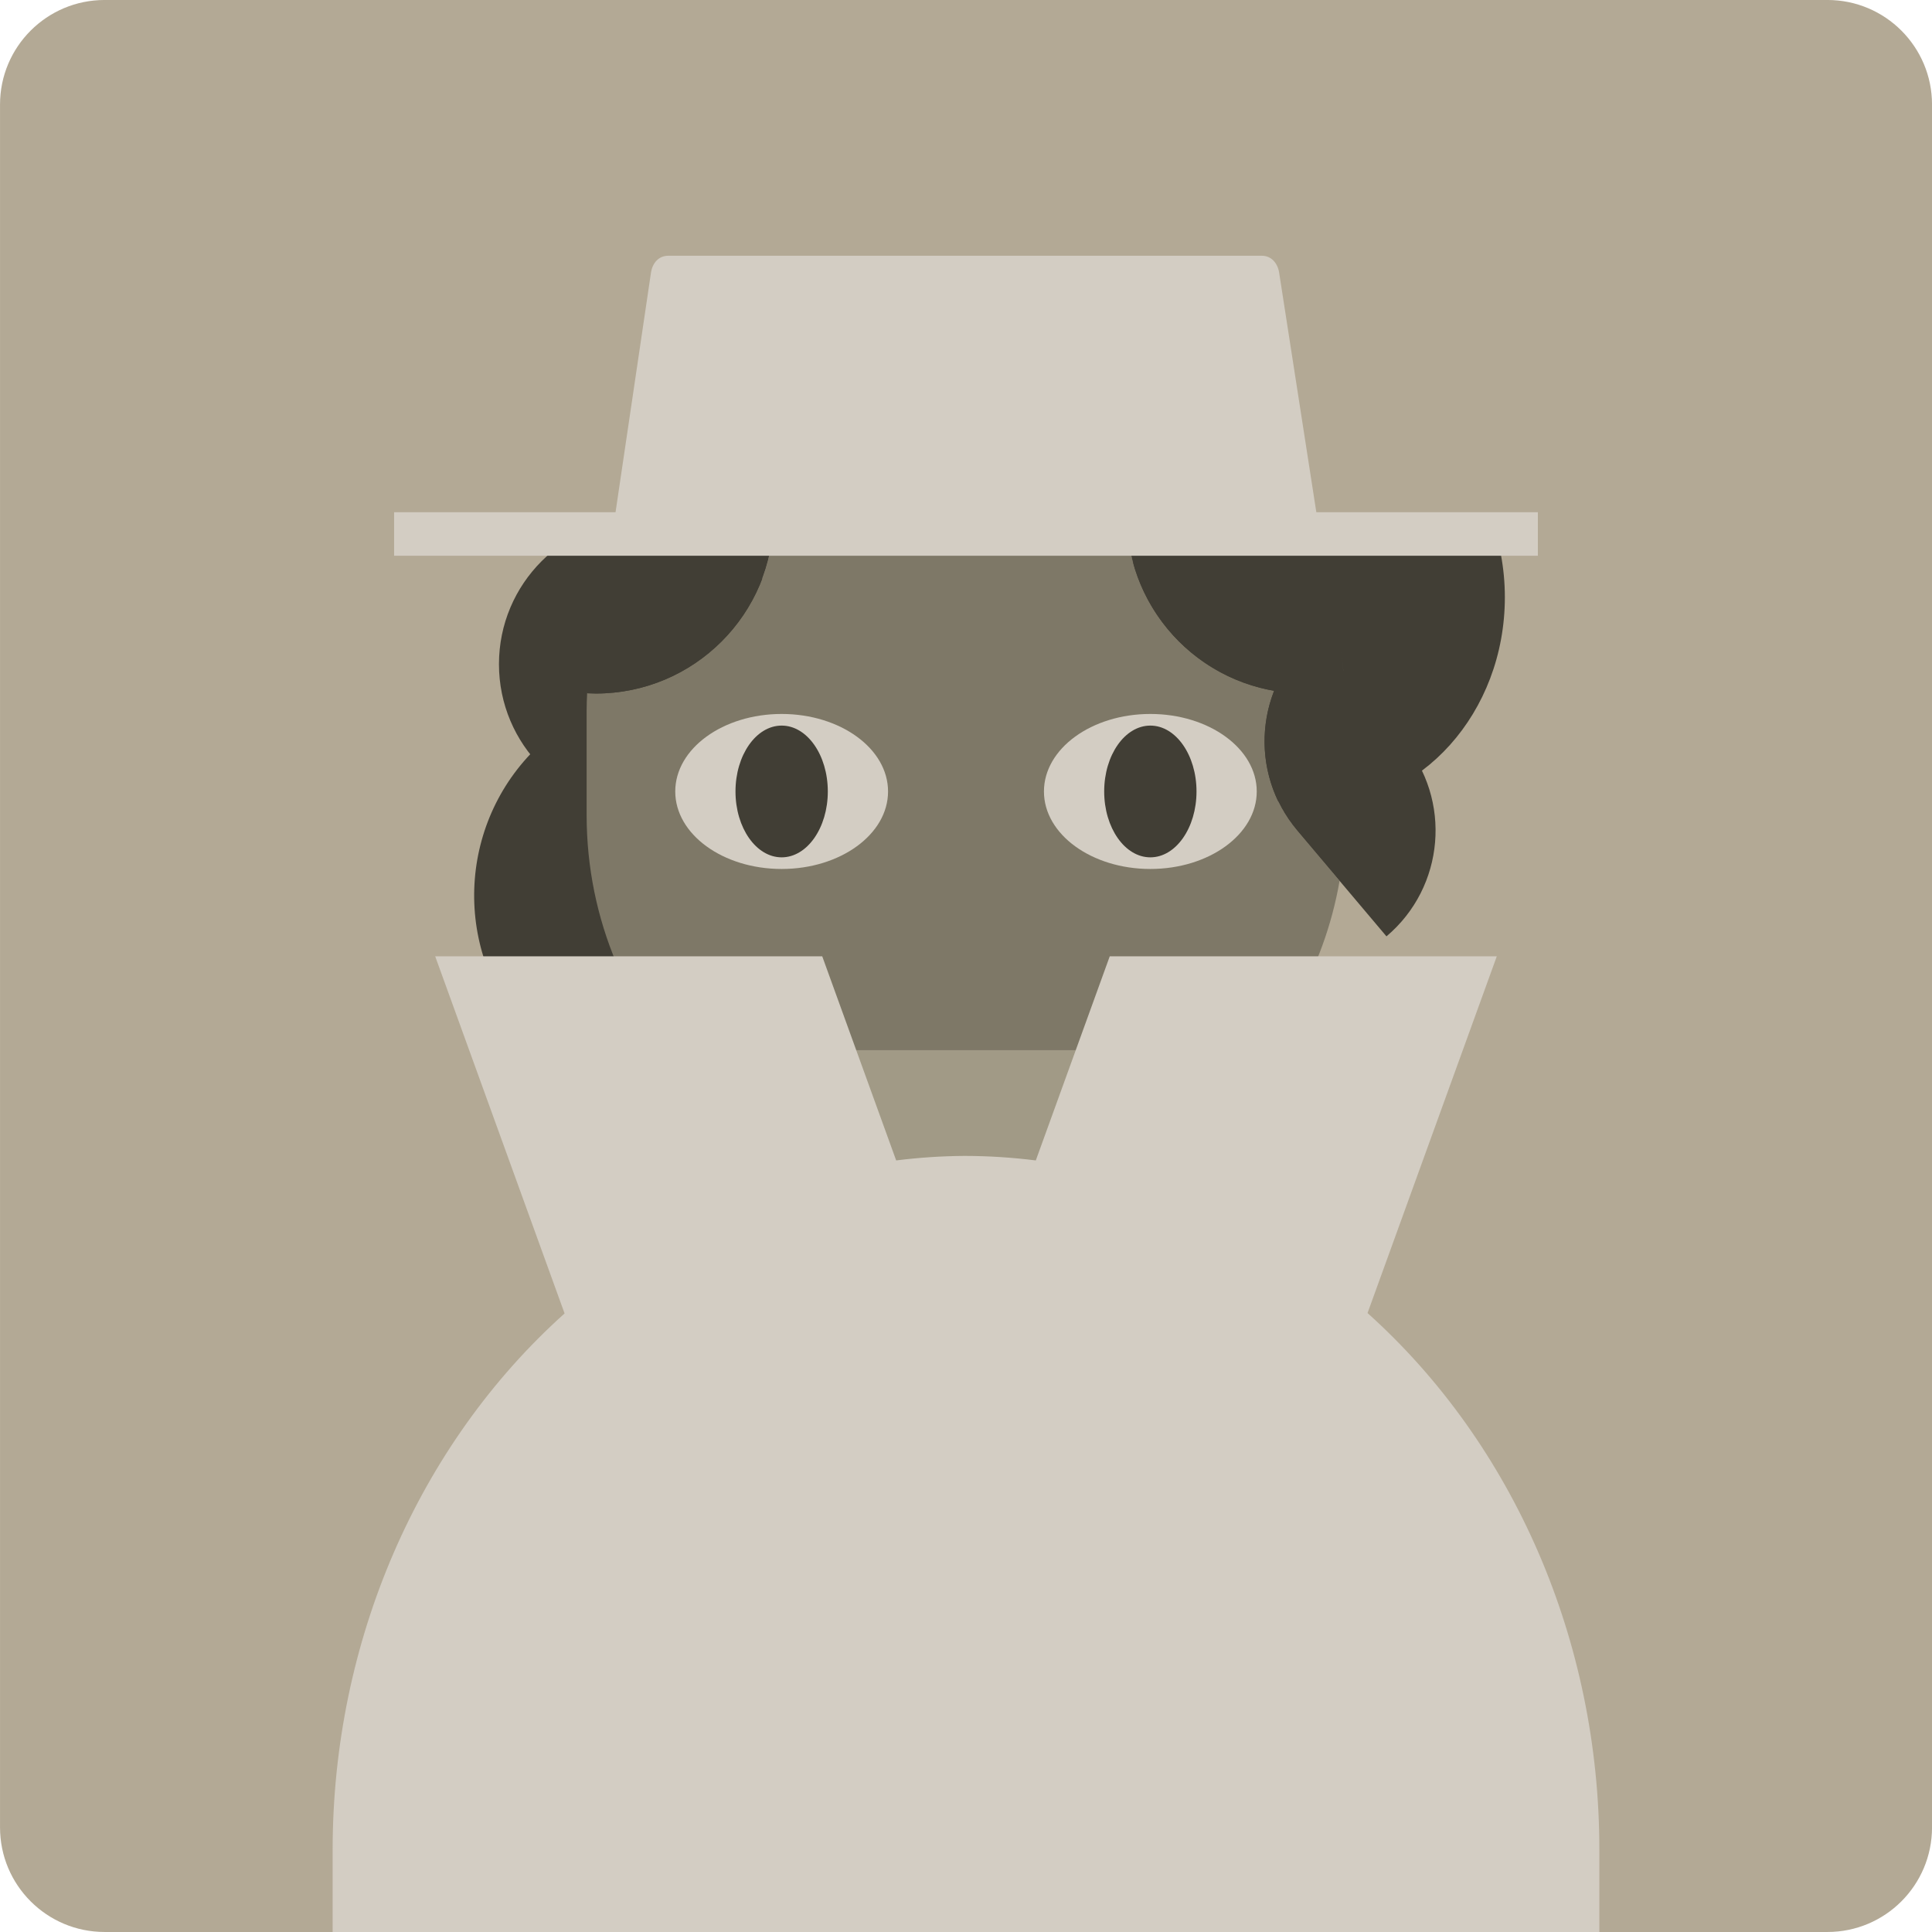
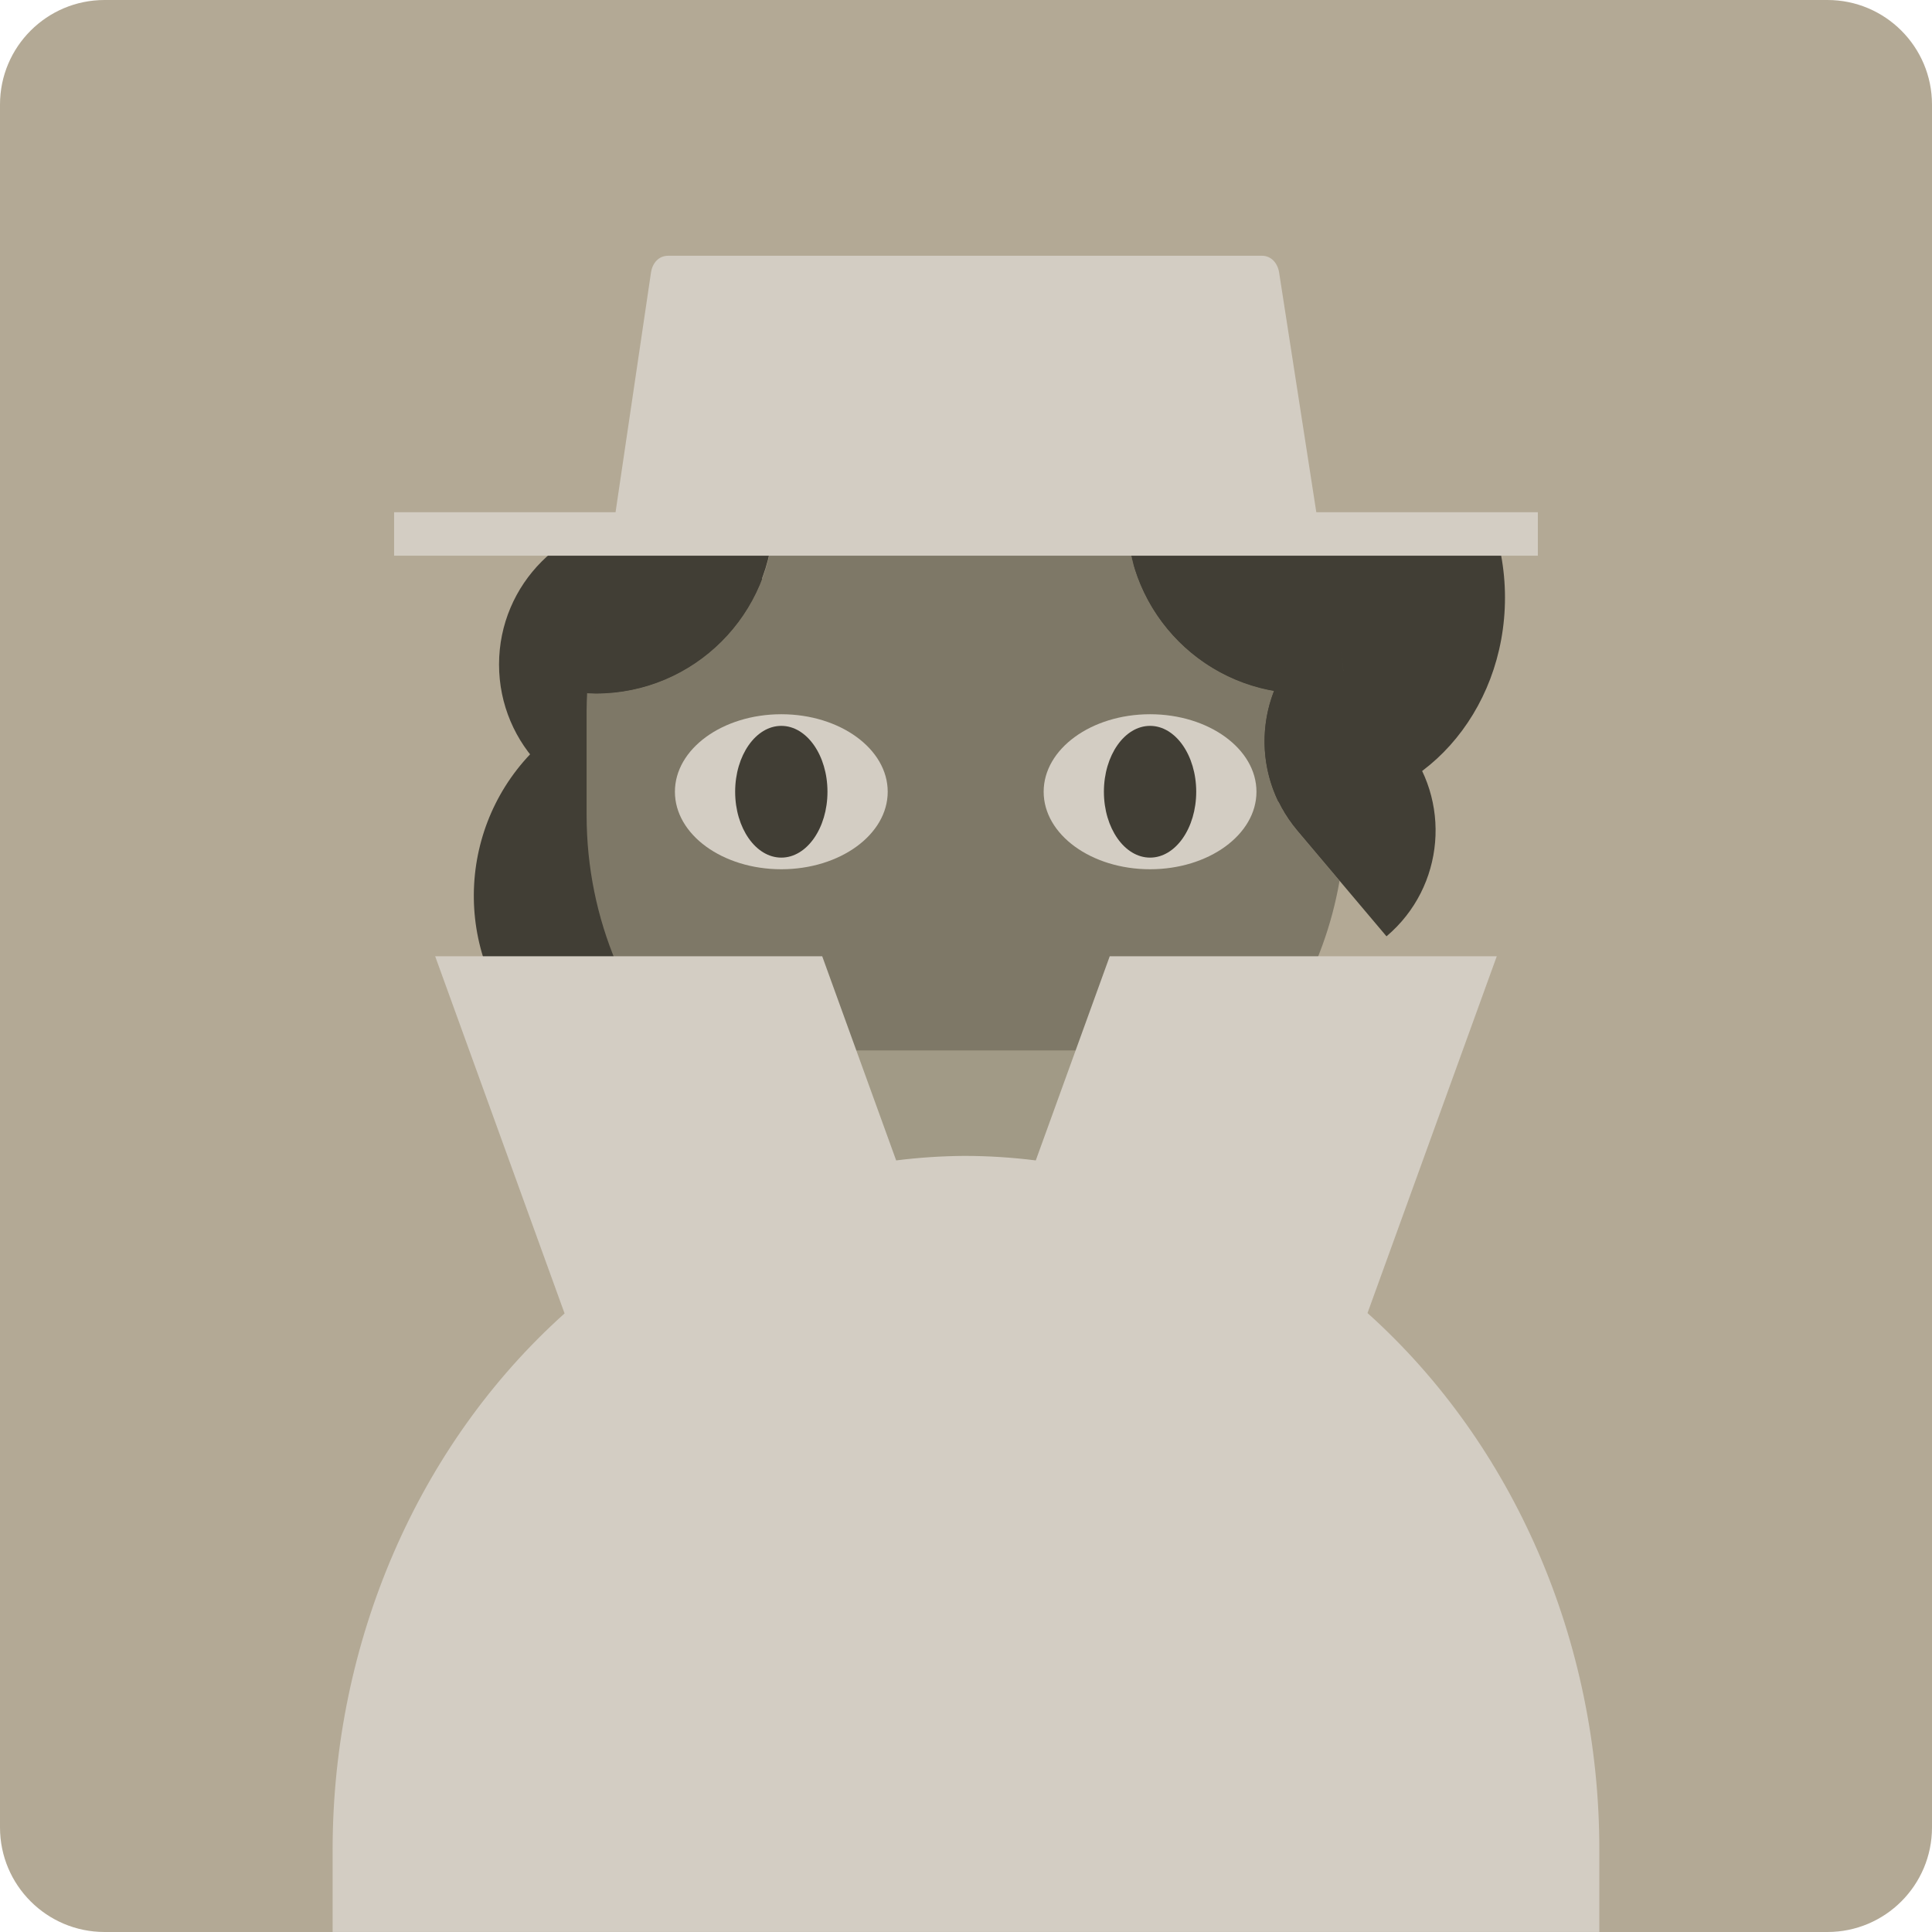
- <svg xmlns="http://www.w3.org/2000/svg" xmlns:xlink="http://www.w3.org/1999/xlink" id="svg8" version="1.1" viewBox="0 0 37.042 37.042" height="1.458in" width="1.458in">
-   <defs id="defs2">
-     <linearGradient id="7" gradientTransform="matrix(0,0,0,0,-192.3187,38.64163)">
-       <stop style="stop-color:#b3a995;stop-opacity:1;" offset="0" id="stop2624" />
+ <svg xmlns="http://www.w3.org/2000/svg" width="1.458in" height="1.458in" version="1.1" viewBox="0 0 37.042 37.042">
+   <defs>
+     <linearGradient id="linearGradient1132" x1="54.811" x2="91.853" y1="32.815" y2="32.815" gradientTransform="translate(81.006 99.907)" gradientUnits="userSpaceOnUse">
+       <stop stop-color="#b3a995" offset="0" />
    </linearGradient>
-     <linearGradient id="6" gradientTransform="matrix(2.959833,0,0,4.648278,-971.1937,-788.492)">
-       <stop style="stop-color:#a19a86;stop-opacity:1;" offset="0" id="stop2980" />
+     <linearGradient id="4-2" x1="-79.698" x2="-64.181" y1="89.937" y2="89.937" gradientTransform="matrix(-3.5433 0 0 4.0316 -184.9 -338.59)" gradientUnits="userSpaceOnUse">
+       <stop stop-color="#7e7867" offset="0" />
    </linearGradient>
-     <linearGradient id="8" gradientTransform="matrix(0,0,0,0,20.9488,-188.2151)">
-       <stop style="stop-color:#c9c2b5;stop-opacity:1;" offset="0" id="stop2972" />
-     </linearGradient>
-     <linearGradient id="9" gradientTransform="matrix(0,0,0,0,-125.021,120.4445)">
-       <stop style="stop-color:#d3cdc3;stop-opacity:1;" offset="0" id="stop2966" />
-     </linearGradient>
-     <linearGradient id="4" gradientTransform="scale(1.336911,0.7479928)" x1="41.053" y1="37.348" x2="59.219" y2="37.348" gradientUnits="userSpaceOnUse">
-       <stop style="stop-color:#7e7867;stop-opacity:1;" offset="0" id="stop2597" />
-     </linearGradient>
-     <linearGradient id="2" x1="-86.011" y1="-24.381" x2="-66.572" y2="-24.381" gradientUnits="userSpaceOnUse">
-       <stop style="stop-color:#4f4b41;stop-opacity:1;" offset="0" id="stop3000" />
-     </linearGradient>
-     <linearGradient id="6-0" x1="-86.011" y1="-24.381" x2="-78.78" y2="-24.381" gradientUnits="userSpaceOnUse">
-       <stop style="stop-color:#a19a86;stop-opacity:1;" offset="0" id="stop2980-3" />
-     </linearGradient>
-     <linearGradient id="2-4" gradientTransform="matrix(0,0,0,0,-123.6929,-377.7422)">
-       <stop style="stop-color:#4f4b41;stop-opacity:1;" offset="0" id="stop3000-6" />
-     </linearGradient>
-     <linearGradient id="4-6" gradientTransform="matrix(0,0,0,0,-114.9655,-519.4565)">
-       <stop style="stop-color:#7e7867;stop-opacity:1;" offset="0" id="stop2597-7" />
-     </linearGradient>
-     <linearGradient id="4-8" gradientTransform="matrix(1.336912,0,0,0.7479926,-20.14841,114.3486)" x1="104.709" y1="37.486" x2="122.875" y2="37.486" gradientUnits="userSpaceOnUse">
-       <stop style="stop-color:#7e7867;stop-opacity:1;" offset="0" id="stop2597-8" />
-     </linearGradient>
-     <linearGradient id="7-8" x1="177.415" y1="4.945" x2="214.456" y2="4.945" gradientUnits="userSpaceOnUse" gradientTransform="translate(-36.49428,139.4933)">
-       <stop style="stop-color:#b3a995;stop-opacity:1;" offset="0" id="stop2624-3" />
-     </linearGradient>
-     <linearGradient id="1" gradientTransform="matrix(0,0,0,0,138.2613,-799.2997)">
-       <stop style="stop-color:#413e35;stop-opacity:1;" offset="0" id="stop3006" />
-     </linearGradient>
-     <linearGradient id="4-62" gradientTransform="matrix(1.336911,0,0,0.7479929,107.2023,99.03951)" x1="41.092" y1="94.596" x2="59.259" y2="94.596" gradientUnits="userSpaceOnUse">
-       <stop style="stop-color:#7e7867;stop-opacity:1;" offset="0" id="stop2597-82" />
-     </linearGradient>
-     <linearGradient id="8-7" x1="64.6" y1="76.485" x2="65.922" y2="76.485" gradientUnits="userSpaceOnUse" gradientTransform="translate(107.2023,99.03951)">
-       <stop style="stop-color:#c9c2b5;stop-opacity:1;" offset="0" id="stop2972-5" />
-     </linearGradient>
-     <linearGradient id="8-0" x1="103.968" y1="48.521" x2="115.848" y2="48.521" gradientUnits="userSpaceOnUse" gradientTransform="translate(72.27304,90.42636)">
-       <stop style="stop-color:#c9c2b5;stop-opacity:1;" offset="0" id="stop2972-6" />
-     </linearGradient>
-     <linearGradient id="4-1" gradientTransform="matrix(1.336911,0,0,0.7479929,56.54026,111.5704)" x1="105.044" y1="93.979" x2="123.21" y2="93.979" gradientUnits="userSpaceOnUse">
-       <stop style="stop-color:#7e7867;stop-opacity:1;" offset="0" id="stop2597-0" />
-     </linearGradient>
-     <clipPath clipPathUnits="userSpaceOnUse" id="clipPath1380">
-       <rect ry="2.005" y="52.26" x="135.909" height="37.042" width="37.042" id="rect1382" style="opacity:1;vector-effect:none;fill:url(#linearGradient1384);fill-opacity:1;stroke:none;stroke-width:0.862;stroke-linecap:round;stroke-linejoin:bevel;stroke-miterlimit:4;stroke-dasharray:none;stroke-dashoffset:0;stroke-opacity:1;paint-order:normal" />
-     </clipPath>
-     <linearGradient id="3" gradientTransform="scale(3.961524,0.2524281)" x1="55.817" y1="301.759" x2="57.486" y2="301.759" gradientUnits="userSpaceOnUse">
-       <stop style="stop-color:#615b4c;stop-opacity:1;" offset="0" id="stop2994" />
-     </linearGradient>
-     <linearGradient id="3-0" gradientTransform="matrix(1.888115,1.6826517e-8,0,0.5296288,-10.46745,97.04117)" x1="102.553" y1="60.999" x2="107.574" y2="60.999" gradientUnits="userSpaceOnUse">
-       <stop style="stop-color:#615b4c;stop-opacity:1;" offset="0" id="stop2994-7" />
-     </linearGradient>
-     <linearGradient id="6-2" gradientTransform="matrix(0.9374856,0,0,1.066683,150.2499,46.36545)" x1="18.738" y1="89.937" x2="34.255" y2="89.937" gradientUnits="userSpaceOnUse">
-       <stop style="stop-color:#a19a86;stop-opacity:1;" offset="0" id="stop2980-7" />
-     </linearGradient>
-     <linearGradient id="3-6" gradientTransform="matrix(0,0,0,0,162.5692,-367.4459)">
-       <stop style="stop-color:#615b4c;stop-opacity:1;" offset="0" id="stop2994-3" />
-     </linearGradient>
-     <linearGradient xlink:href="#7" id="linearGradient1132" gradientUnits="userSpaceOnUse" gradientTransform="translate(81.00618,99.90678)" x1="54.811" y1="32.815" x2="91.853" y2="32.815" />
-     <linearGradient id="4-2" gradientTransform="matrix(-3.543253,0,0,4.031558,-184.8983,-338.5899)" x1="-79.698" y1="89.937" x2="-64.181" y2="89.937" gradientUnits="userSpaceOnUse">
-       <stop style="stop-color:#7e7867;stop-opacity:1;" offset="0" id="stop2597-5" />
-     </linearGradient>
-     <linearGradient id="6-4" gradientTransform="matrix(1.538535,0,0,0.6499691,-86.8965,24.61608)" x1="-46.42" y1="168.807" x2="-41.591" y2="168.807" gradientUnits="userSpaceOnUse">
-       <stop style="stop-color:#a19a86;stop-opacity:1;" offset="0" id="stop2980-6" />
+     <linearGradient id="6-4" x1="-46.42" x2="-41.591" y1="168.81" y2="168.81" gradientTransform="matrix(1.5385 0 0 .64997 -86.896 24.616)" gradientUnits="userSpaceOnUse">
+       <stop stop-color="#a19a86" offset="0" />
    </linearGradient>
  </defs>
-   <g id="layer2" style="display:none" transform="translate(-135.8175,-114.2013)">
-     <rect y="0" x="0" height="279.4" width="215.9" id="rect848" style="opacity:1;vector-effect:none;fill:#fcfcfc;fill-opacity:1;stroke:none;stroke-width:1.624;stroke-linecap:butt;stroke-linejoin:miter;stroke-miterlimit:4;stroke-dasharray:none;stroke-dashoffset:0;stroke-opacity:1;paint-order:markers fill stroke" />
+   <g transform="translate(-135.82 -114.2)" display="none">
+     <rect width="215.9" height="279.4" fill="#fcfcfc" style="paint-order:markers fill stroke" />
  </g>
-   <g id="layer1" transform="translate(-135.8175,-114.2013)">
-     <rect ry="2.005" y="114.201" x="135.818" height="37.042" width="37.042" id="rect1095" style="opacity:1;vector-effect:none;fill:url(#linearGradient1132);fill-opacity:1;stroke:none;stroke-width:0.862;stroke-linecap:round;stroke-linejoin:bevel;stroke-miterlimit:4;stroke-dasharray:none;stroke-dashoffset:0;stroke-opacity:1;paint-order:normal" />
-     <path style="fill:#413e35;fill-opacity:1;stroke:none;stroke-width:0.544;stroke-linecap:round;stroke-linejoin:bevel;stop-color:#000000" d="m 157.795,124.045 a 3.588,4.004 0 0 0 -0.301,1.606 3.588,4.004 0 0 0 3.588,4.004 3.588,4.004 0 0 0 3.588,-4.004 3.588,4.004 0 0 0 -0.302,-1.606 z" id="path1478" />
-     <circle style="fill:#413e35;fill-opacity:1;stroke:none;stroke-width:0.544;stroke-linecap:round;stroke-linejoin:bevel;stop-color:#000000" id="path1505" cx="148.176" cy="126.935" r="2.792" />
-     <path id="path1501" style="fill:#413e35;fill-opacity:1;stroke:none;stroke-width:0.544;stroke-linecap:round;stroke-linejoin:bevel;stop-color:#000000" d="m 146.284,128.376 a 3.946,3.946 0 0 0 -0.445,5.539 l 2.545,3.016 a 3.946,3.946 0 0 0 0.47,-5.561 l -2.545,-3.016 a 3.946,3.946 0 0 0 -0.026,0.022 z" />
-     <path id="rect1104" style="font-variation-settings:normal;opacity:1;vector-effect:none;fill:url(#4-2);fill-opacity:1;stroke:none;stroke-width:3.567;stroke-linecap:round;stroke-linejoin:bevel;stroke-miterlimit:4;stroke-dasharray:none;stroke-dashoffset:0;stroke-opacity:1;paint-order:normal;stop-color:#000000;stop-opacity:1" d="M 70 23.994 C 63.761 23.994 58.022 26.055 53.418 29.531 L 53.418 29.533 A 12.892 12.892 0 0 1 56.07 37.363 A 12.892 12.892 0 0 1 43.178 50.256 A 12.892 12.892 0 0 1 42.547 50.236 C 42.528 50.651 42.51 51.065 42.51 51.484 L 42.51 59.062 C 42.51 74.292 54.771 86.553 70 86.553 C 83.602 86.553 94.826 76.77 97.072 63.83 L 94 60.189 A 10.029 10.029 0 0 1 92.332 50.057 A 12.892 12.892 0 0 1 81.65 37.361 A 12.892 12.892 0 0 1 85.156 28.527 C 80.816 25.663 75.611 23.994 70 23.994 z M 85.156 28.527 C 86.41 29.354 87.59 30.281 88.688 31.297 C 87.59 30.281 86.41 29.354 85.156 28.527 z M 88.688 31.297 C 89.045 31.628 89.393 31.969 89.732 32.318 C 89.393 31.969 89.045 31.628 88.688 31.297 z M 42.547 50.236 C 42.549 50.194 42.549 50.15 42.551 50.107 C 42.549 50.151 42.543 50.193 42.541 50.236 A 12.892 12.892 0 0 0 42.547 50.236 z M 42.551 50.107 C 42.581 49.489 42.627 48.876 42.697 48.27 C 42.627 48.876 42.582 49.49 42.551 50.107 z M 50.617 31.959 C 50.532 32.044 50.447 32.129 50.363 32.215 C 50.447 32.129 50.532 32.043 50.617 31.959 z M 89.809 32.396 C 90.108 32.707 90.399 33.025 90.684 33.35 C 90.399 33.025 90.108 32.707 89.809 32.396 z M 90.855 33.549 C 91.131 33.87 91.401 34.196 91.662 34.529 C 91.401 34.196 91.131 33.87 90.855 33.549 z M 91.754 34.648 C 92.039 35.017 92.315 35.392 92.582 35.775 C 92.316 35.392 92.039 35.017 91.754 34.648 z M 92.615 35.82 C 92.897 36.227 93.168 36.642 93.428 37.064 C 93.168 36.642 92.897 36.227 92.615 35.82 z M 93.428 37.064 C 93.953 37.918 94.432 38.802 94.863 39.715 C 94.432 38.802 93.953 37.918 93.428 37.064 z M 94.863 39.715 C 95.071 40.155 95.266 40.604 95.451 41.057 C 95.266 40.604 95.071 40.155 94.863 39.715 z M 95.514 41.215 C 95.673 41.611 95.822 42.013 95.963 42.418 C 95.822 42.013 95.673 41.611 95.514 41.215 z M 96.064 42.715 C 96.186 43.08 96.299 43.447 96.406 43.818 C 96.299 43.447 96.186 43.079 96.064 42.715 z M 96.5 44.152 C 96.609 44.551 96.711 44.954 96.803 45.359 C 96.711 44.953 96.609 44.551 96.5 44.152 z M 96.852 45.572 C 96.947 46.01 97.031 46.451 97.105 46.896 C 97.031 46.451 96.947 46.01 96.852 45.572 z M 97.137 47.078 C 97.217 47.579 97.285 48.086 97.338 48.596 L 97.342 48.6 C 97.289 48.088 97.217 47.581 97.137 47.078 z " transform="matrix(0.2645833,0,0,0.2645833,135.8175,114.2013)" />
-     <path id="circle1446" style="fill:#413e35;fill-opacity:1;stroke:none;stroke-width:0.544;stroke-linecap:round;stroke-linejoin:bevel;stop-color:#000000" d="m 149.951,122.015 c -1.674,1.264 -2.778,3.236 -2.878,5.478 a 3.411,3.411 0 0 0 0.168,0.005 3.411,3.411 0 0 0 3.411,-3.411 3.411,3.411 0 0 0 -0.702,-2.072 z" />
-     <ellipse style="font-variation-settings:normal;vector-effect:none;fill:#d3cdc3;fill-opacity:1;stroke:none;stroke-width:1.027;stroke-linecap:round;stroke-linejoin:bevel;stroke-miterlimit:4;stroke-dasharray:none;stroke-dashoffset:0;stroke-opacity:1;paint-order:normal;stop-color:#000000" id="ellipse1106" cx="-157.873" cy="129.376" rx="2.04" ry="1.486" transform="scale(-1,1)" />
-     <ellipse style="font-variation-settings:normal;vector-effect:none;fill:#413e35;fill-opacity:1;stroke:none;stroke-width:1.176;stroke-linecap:round;stroke-linejoin:bevel;stroke-miterlimit:4;stroke-dasharray:none;stroke-dashoffset:0;stroke-opacity:1;paint-order:normal;stop-color:#000000" id="ellipse1108" cx="-157.873" cy="129.376" rx="0.885" ry="1.263" transform="scale(-1,1)" />
-     <ellipse style="font-variation-settings:normal;vector-effect:none;fill:#d3cdc3;fill-opacity:1;stroke:none;stroke-width:1.027;stroke-linecap:round;stroke-linejoin:bevel;stroke-miterlimit:4;stroke-dasharray:none;stroke-dashoffset:0;stroke-opacity:1;paint-order:normal;stop-color:#000000" id="ellipse1110" cx="-150.804" cy="129.376" rx="2.04" ry="1.486" transform="scale(-1,1)" />
-     <ellipse style="font-variation-settings:normal;vector-effect:none;fill:#413e35;fill-opacity:1;stroke:none;stroke-width:1.176;stroke-linecap:round;stroke-linejoin:bevel;stroke-miterlimit:4;stroke-dasharray:none;stroke-dashoffset:0;stroke-opacity:1;paint-order:normal;stop-color:#000000" id="ellipse1112" cx="-150.804" cy="129.376" rx="0.885" ry="1.263" transform="scale(-1,1)" />
-     <rect style="fill:url(#6-4);stroke-width:3.729;stroke-opacity:0.02;paint-order:markers fill stroke;stop-color:#000000" id="rect1118" width="7.429" height="3.139" x="-158.315" y="134.336" transform="scale(-1,1)" />
-     <path id="path1437" style="fill:#413e35;fill-opacity:1;stroke:none;stroke-width:0.544;stroke-linecap:round;stroke-linejoin:bevel;stop-color:#000000" d="m 158.348,121.749 a 3.411,3.411 0 0 0 -0.928,2.337 3.411,3.411 0 0 0 3.411,3.411 3.411,3.411 0 0 0 0.767,-0.088 c -0.132,-2.372 -1.39,-4.433 -3.251,-5.661 z" />
-     <path id="path1489" style="fill:#413e35;fill-opacity:1;stroke:none;stroke-width:0.544;stroke-linecap:round;stroke-linejoin:bevel;stop-color:#000000" d="m 160.987,126.402 a 2.654,2.654 0 0 0 -0.299,3.724 l 1.712,2.028 a 2.654,2.654 0 0 0 0.316,-3.739 l -1.711,-2.028 a 2.654,2.654 0 0 0 -0.018,0.015 z" />
-     <path id="rect1120" style="fill:#d3cdc3;stroke-width:19.497;stroke-opacity:0.02;paint-order:markers fill stroke;stop-color:#000000;fill-opacity:1" d="M 48.426 18.533 C 47.731 18.533 47.277 19.056 47.172 19.764 L 44.605 37.117 L 28.559 37.117 L 28.559 40.27 L 111.441 40.27 L 111.441 37.117 L 95.387 37.117 L 92.693 19.764 C 92.587 19.078 92.135 18.533 91.439 18.533 L 48.426 18.533 z " transform="matrix(0.2645833,0,0,0.2645833,135.8175,114.2013)" />
-     <path id="path1124" style="font-variation-settings:normal;vector-effect:none;fill:#d3cdc3;fill-opacity:1;stroke:none;stroke-width:3.733;stroke-linecap:round;stroke-linejoin:bevel;stroke-miterlimit:4;stroke-dasharray:none;stroke-dashoffset:0;stroke-opacity:1;paint-order:normal;stop-color:#000000" d="M 31.535 69.297 L 40.912 95.178 A 45.897 50.26 0 0 0 24.104 134.021 L 24.104 140 L 115.896 140 L 115.896 134.021 A 45.897 50.26 0 0 0 99.098 95.15 L 108.465 69.297 L 80.418 69.297 L 75.059 84.09 A 45.897 50.26 0 0 0 69.895 83.762 A 45.897 50.26 0 0 0 64.941 84.09 L 59.582 69.297 L 31.535 69.297 z " transform="matrix(0.2645833,0,0,0.2645833,135.8175,114.2013)" />
+   <g transform="translate(-135.82 -114.2)">
+     <rect x="135.82" y="114.2" width="37.042" height="37.042" ry="2.005" fill="url(#linearGradient1132)" style="paint-order:normal" />
+     <g fill="#413e35">
+       <path d="m157.8 124.05a3.588 4.004 0 0 0-0.301 1.606 3.588 4.004 0 0 0 3.588 4.005 3.588 4.004 0 0 0 3.588-4.005 3.588 4.004 0 0 0-0.302-1.606z" stop-color="#000000" />
+       <circle cx="148.18" cy="126.94" r="2.792" stop-color="#000000" />
+       <path d="m146.28 128.38a3.946 3.946 0 0 0-0.445 5.539l2.545 3.016a3.946 3.946 0 0 0 0.47-5.561l-2.545-3.016a3.946 3.946 0 0 0-0.026 0.022z" stop-color="#000000" />
+     </g>
+     <g>
+       <path transform="matrix(.26458 0 0 .26458 135.82 114.2)" d="m70 23.994c-6.239 0-11.978 2.061-16.582 5.537v0.002a12.892 12.892 0 0 1 2.652 7.83 12.892 12.892 0 0 1-12.893 12.893 12.892 12.892 0 0 1-0.631-0.02c-0.019 0.415-0.037 0.829-0.037 1.248v7.578c0 15.229 12.261 27.49 27.49 27.49 13.602 0 24.826-9.783 27.072-22.723l-3.072-3.641a10.029 10.029 0 0 1-1.668-10.133 12.892 12.892 0 0 1-10.682-12.695 12.892 12.892 0 0 1 3.506-8.834c-4.34-2.864-9.545-4.533-15.156-4.533zm15.156 4.533c1.254 0.827 2.434 1.754 3.531 2.769-1.097-1.016-2.278-1.942-3.531-2.769zm3.531 2.769c0.357 0.331 0.706 0.672 1.045 1.022-0.339-0.349-0.687-0.691-1.045-1.022zm-46.141 18.939c0.002-0.043 0.002-0.086 0.004-0.129-0.002 0.043-0.008 0.086-0.01 0.129a12.892 12.892 0 0 0 0.006 0zm0.004-0.129c0.03-0.618 0.076-1.232 0.146-1.838-0.07 0.606-0.115 1.22-0.146 1.838zm8.066-18.148c-0.085 0.085-0.17 0.17-0.254 0.256 0.084-0.086 0.169-0.171 0.254-0.256zm39.191 0.438c0.299 0.31 0.591 0.629 0.875 0.953-0.284-0.324-0.576-0.643-0.875-0.953zm1.047 1.152c0.276 0.321 0.546 0.647 0.807 0.98-0.261-0.334-0.531-0.66-0.807-0.98zm0.898 1.1c0.285 0.369 0.562 0.744 0.828 1.127-0.266-0.383-0.543-0.759-0.828-1.127zm0.861 1.172c0.281 0.406 0.553 0.822 0.812 1.244-0.26-0.423-0.531-0.837-0.812-1.244zm0.812 1.244c0.525 0.854 1.004 1.738 1.435 2.65-0.431-0.913-0.91-1.796-1.435-2.65zm1.435 2.65c0.208 0.44 0.403 0.889 0.588 1.342-0.185-0.453-0.38-0.901-0.588-1.342zm0.65 1.5c0.159 0.396 0.308 0.798 0.449 1.203-0.141-0.405-0.29-0.807-0.449-1.203zm0.551 1.5c0.122 0.365 0.235 0.732 0.342 1.103-0.107-0.371-0.22-0.739-0.342-1.103zm0.436 1.438c0.109 0.399 0.211 0.801 0.303 1.207-0.092-0.406-0.193-0.808-0.303-1.207zm0.352 1.42c0.095 0.438 0.18 0.879 0.254 1.324-0.074-0.445-0.159-0.887-0.254-1.324zm0.285 1.506c0.08 0.501 0.148 1.007 0.201 1.518l0.004 0.004c-0.053-0.512-0.125-1.018-0.205-1.522z" fill="url(#4-2)" stop-color="#000000" style="font-variation-settings:normal;paint-order:normal" />
+       <path d="m149.95 122.01c-1.673 1.264-2.779 3.236-2.878 5.478a3.411 3.411 0 0 0 0.168 5e-3 3.411 3.411 0 0 0 3.411-3.411 3.411 3.411 0 0 0-0.702-2.072z" fill="#413e35" stop-color="#000000" />
+       <ellipse transform="scale(-1,1)" cx="-157.87" cy="129.38" rx="2.04" ry="1.486" fill="#d3cdc3" stop-color="#000000" style="font-variation-settings:normal;paint-order:normal" />
+       <ellipse transform="scale(-1,1)" cx="-157.87" cy="129.38" rx=".885" ry="1.263" fill="#413e35" stop-color="#000000" style="font-variation-settings:normal;paint-order:normal" />
+       <ellipse transform="scale(-1,1)" cx="-150.8" cy="129.38" rx="2.04" ry="1.486" fill="#d3cdc3" stop-color="#000000" style="font-variation-settings:normal;paint-order:normal" />
+       <ellipse transform="scale(-1,1)" cx="-150.8" cy="129.38" rx=".885" ry="1.263" fill="#413e35" stop-color="#000000" style="font-variation-settings:normal;paint-order:normal" />
+     </g>
+     <rect transform="scale(-1,1)" x="-158.32" y="134.34" width="7.429" height="3.139" fill="url(#6-4)" stop-color="#000000" stroke-opacity=".02" stroke-width="3.729" style="paint-order:markers fill stroke" />
+     <g>
+       <path d="m158.35 121.75a3.411 3.411 0 0 0-0.928 2.337 3.411 3.411 0 0 0 3.411 3.411 3.411 3.411 0 0 0 0.767-0.088c-0.132-2.372-1.39-4.433-3.251-5.661z" fill="#413e35" stop-color="#000000" />
+       <path d="m160.99 126.4a2.654 2.654 0 0 0-0.299 3.724l1.712 2.028a2.654 2.654 0 0 0 0.316-3.739l-1.711-2.028a2.654 2.654 0 0 0-0.018 0.015z" fill="#413e35" stop-color="#000000" />
+       <path transform="matrix(.26458 0 0 .26458 135.82 114.2)" d="m48.426 18.533c-0.695 0-1.149 0.523-1.254 1.23l-2.566 17.354h-16.047v3.152h82.883v-3.152h-16.055l-2.693-17.354c-0.106-0.685-0.559-1.23-1.254-1.23h-43.014z" fill="#d3cdc3" stop-color="#000000" stroke-opacity=".02" stroke-width="19.496" style="paint-order:markers fill stroke" />
+       <path transform="matrix(.26458 0 0 .26458 135.82 114.2)" d="m31.535 69.297 9.377 25.881a45.897 50.26 0 0 0-16.809 38.844v5.979h91.793v-5.979a45.897 50.26 0 0 0-16.799-38.871l9.367-25.854h-28.047l-5.359 14.793a45.897 50.26 0 0 0-5.164-0.328 45.897 50.26 0 0 0-4.953 0.328l-5.359-14.793h-28.047z" fill="#d3cdc3" stop-color="#000000" style="font-variation-settings:normal;paint-order:normal" />
+     </g>
  </g>
</svg>
